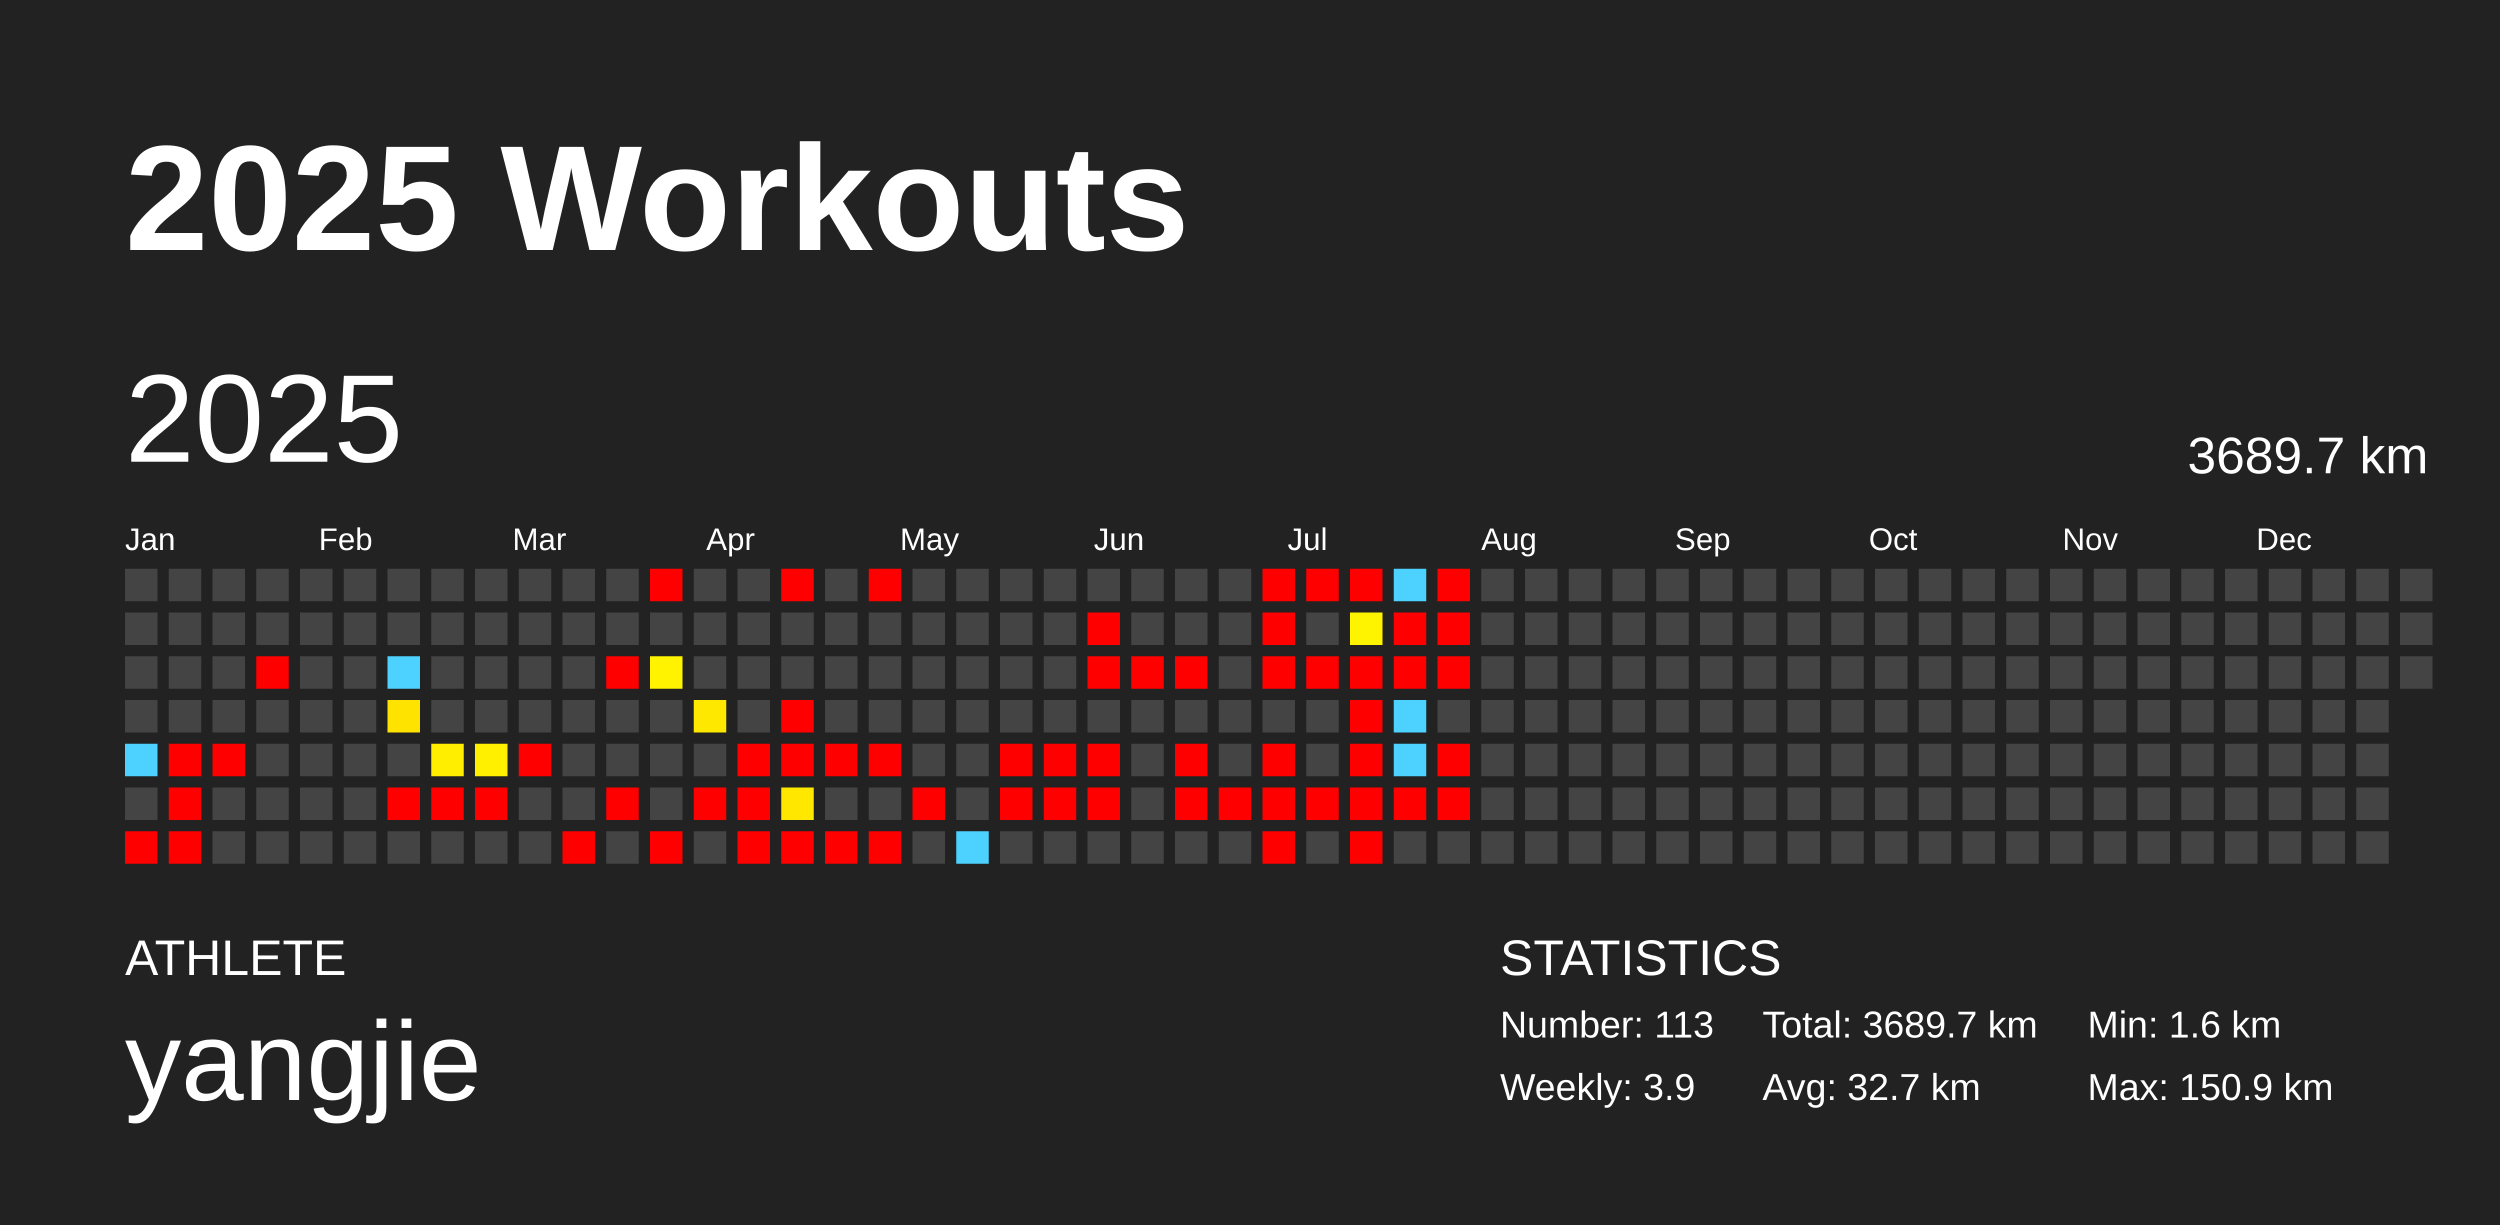
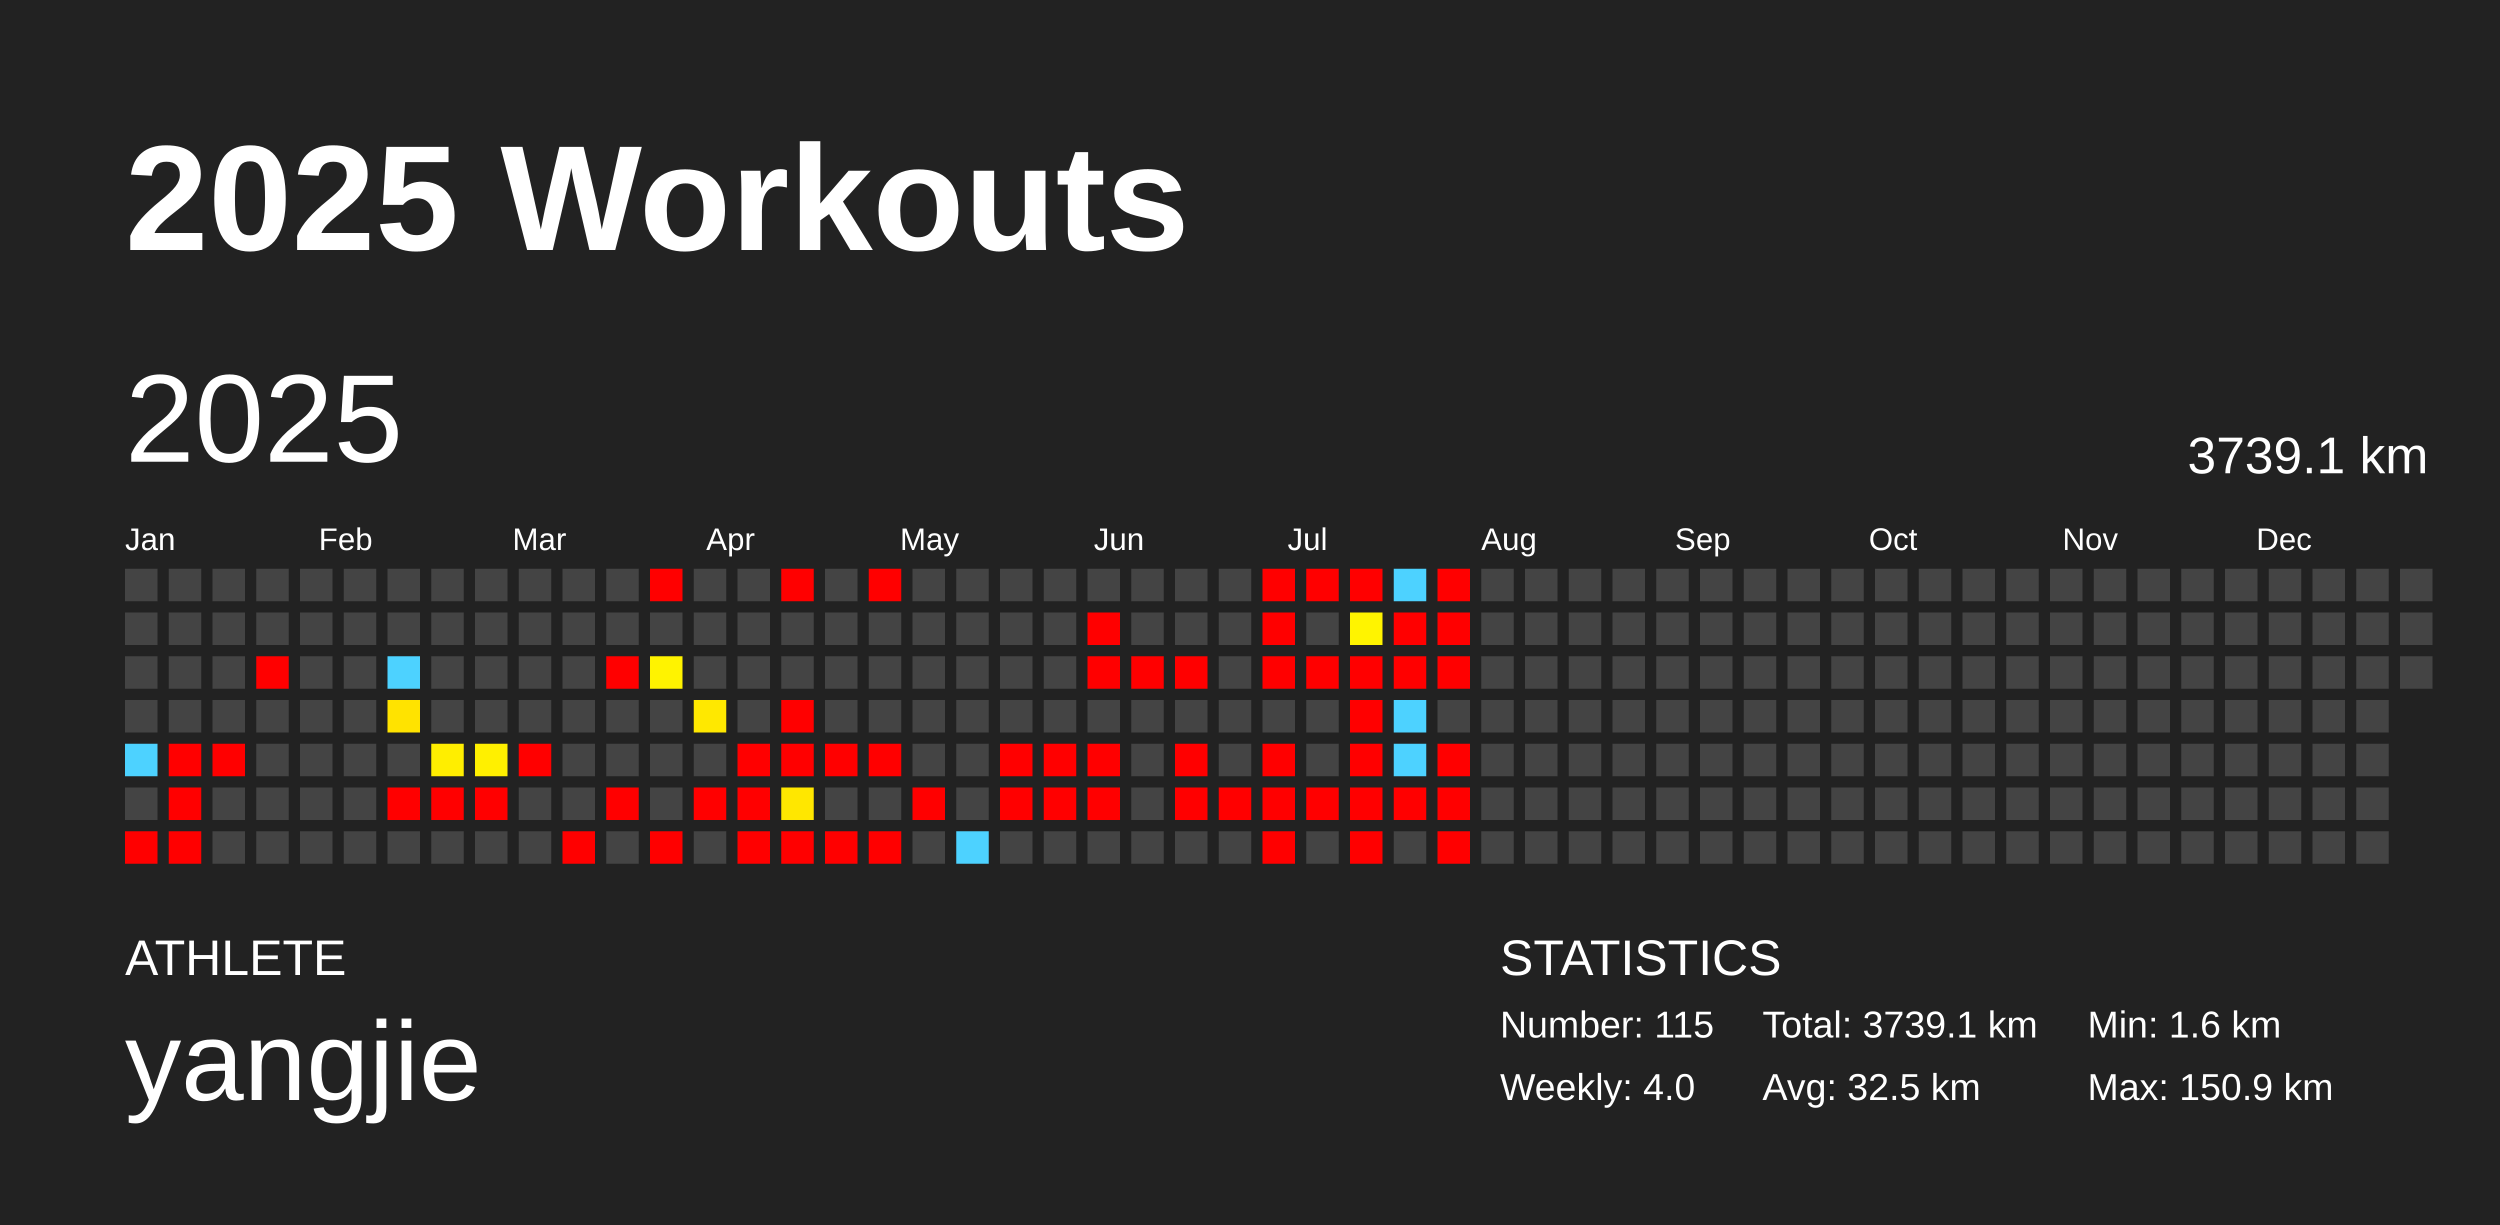
<svg xmlns="http://www.w3.org/2000/svg" baseProfile="full" height="98mm" version="1.1" viewBox="0,0,200,98" width="200mm">
  <defs />
  <rect fill="#222222" height="98" width="200" x="0" y="0" />
  <text fill="#FFFFFF" style="font-size:12px; font-family:Arial; font-weight:bold;" x="10" y="20">2025 Workouts</text>
  <text fill="#FFFFFF" style="font-size:4px; font-family:Arial" x="10" y="78">ATHLETE</text>
  <text fill="#FFFFFF" style="font-size:9px; font-family:Arial" x="10" y="88">yangjie</text>
  <text fill="#FFFFFF" style="font-size:4px; font-family:Arial" x="120" y="78">STATISTICS</text>
-   <text fill="#FFFFFF" style="font-size:3px; font-family:Arial" x="120" y="83">Number: 113</text>
-   <text fill="#FFFFFF" style="font-size:3px; font-family:Arial" x="120" y="88">Weekly: 3.9</text>
-   <text fill="#FFFFFF" style="font-size:3px; font-family:Arial" x="141" y="83">Total: 3689.7 km</text>
-   <text fill="#FFFFFF" style="font-size:3px; font-family:Arial" x="141" y="88">Avg: 32.7 km</text>
+   <text fill="#FFFFFF" style="font-size:3px; font-family:Arial" x="120" y="83">Number: 115</text>
+   <text fill="#FFFFFF" style="font-size:3px; font-family:Arial" x="120" y="88">Weekly: 4.0</text>
+   <text fill="#FFFFFF" style="font-size:3px; font-family:Arial" x="141" y="83">Total: 3739.1 km</text>
+   <text fill="#FFFFFF" style="font-size:3px; font-family:Arial" x="141" y="88">Avg: 32.5 km</text>
  <text fill="#FFFFFF" style="font-size:3px; font-family:Arial" x="167" y="83">Min: 1.6 km</text>
  <text fill="#FFFFFF" style="font-size:3px; font-family:Arial" x="167" y="88">Max: 150.9 km</text>
  <text dominant-baseline="hanging" fill="#FFFFFF" style="font-size:10.0px; font-family:Arial;" x="10" y="30">2025</text>
-   <text dominant-baseline="hanging" fill="#FFFFFF" style="font-size:4.125px; font-family:Arial;" x="175" y="35">3689.7 km</text>
+   <text dominant-baseline="hanging" fill="#FFFFFF" style="font-size:4.125px; font-family:Arial;" x="175" y="35">3739.1 km</text>
  <text fill="#FFFFFF" style="font-size:2.5px; font-family:Arial" x="10.0" y="44">Jan</text>
  <text fill="#FFFFFF" style="font-size:2.5px; font-family:Arial" x="25.5" y="44">Feb</text>
  <text fill="#FFFFFF" style="font-size:2.5px; font-family:Arial" x="41.0" y="44">Mar</text>
  <text fill="#FFFFFF" style="font-size:2.5px; font-family:Arial" x="56.5" y="44">Apr</text>
  <text fill="#FFFFFF" style="font-size:2.5px; font-family:Arial" x="72.0" y="44">May</text>
  <text fill="#FFFFFF" style="font-size:2.5px; font-family:Arial" x="87.5" y="44">Jun</text>
  <text fill="#FFFFFF" style="font-size:2.5px; font-family:Arial" x="103.0" y="44">Jul</text>
  <text fill="#FFFFFF" style="font-size:2.5px; font-family:Arial" x="118.5" y="44">Aug</text>
  <text fill="#FFFFFF" style="font-size:2.5px; font-family:Arial" x="134.0" y="44">Sep</text>
  <text fill="#FFFFFF" style="font-size:2.5px; font-family:Arial" x="149.5" y="44">Oct</text>
  <text fill="#FFFFFF" style="font-size:2.5px; font-family:Arial" x="165.0" y="44">Nov</text>
  <text fill="#FFFFFF" style="font-size:2.5px; font-family:Arial" x="180.5" y="44">Dec</text>
  <rect fill="#444444" height="2.6" width="2.6" x="10.0" y="45.5" />
  <rect fill="#444444" height="2.6" width="2.6" x="10.0" y="49.0" />
  <rect fill="#444444" height="2.6" width="2.6" x="10.0" y="52.5" />
  <rect fill="#444444" height="2.6" width="2.6" x="10.0" y="56.0" />
  <rect fill="#4dd2ff" height="2.6" width="2.6" x="10.0" y="59.5" />
  <rect fill="#444444" height="2.6" width="2.6" x="10.0" y="63.0" />
  <rect fill="red" height="2.6" width="2.6" x="10.0" y="66.5" />
  <rect fill="#444444" height="2.6" width="2.6" x="13.5" y="45.5" />
  <rect fill="#444444" height="2.6" width="2.6" x="13.5" y="49.0" />
  <rect fill="#444444" height="2.6" width="2.6" x="13.5" y="52.5" />
  <rect fill="#444444" height="2.6" width="2.6" x="13.5" y="56.0" />
  <rect fill="red" height="2.6" width="2.6" x="13.5" y="59.5" />
  <rect fill="red" height="2.6" width="2.6" x="13.5" y="63.0" />
  <rect fill="red" height="2.6" width="2.6" x="13.5" y="66.5" />
  <rect fill="#444444" height="2.6" width="2.6" x="17.0" y="45.5" />
  <rect fill="#444444" height="2.6" width="2.6" x="17.0" y="49.0" />
  <rect fill="#444444" height="2.6" width="2.6" x="17.0" y="52.5" />
  <rect fill="#444444" height="2.6" width="2.6" x="17.0" y="56.0" />
  <rect fill="red" height="2.6" width="2.6" x="17.0" y="59.5" />
  <rect fill="#444444" height="2.6" width="2.6" x="17.0" y="63.0" />
  <rect fill="#444444" height="2.6" width="2.6" x="17.0" y="66.5" />
  <rect fill="#444444" height="2.6" width="2.6" x="20.5" y="45.5" />
  <rect fill="#444444" height="2.6" width="2.6" x="20.5" y="49.0" />
  <rect fill="red" height="2.6" width="2.6" x="20.5" y="52.5" />
  <rect fill="#444444" height="2.6" width="2.6" x="20.5" y="56.0" />
  <rect fill="#444444" height="2.6" width="2.6" x="20.5" y="59.5" />
  <rect fill="#444444" height="2.6" width="2.6" x="20.5" y="63.0" />
  <rect fill="#444444" height="2.6" width="2.6" x="20.5" y="66.5" />
  <rect fill="#444444" height="2.6" width="2.6" x="24.0" y="45.5" />
  <rect fill="#444444" height="2.6" width="2.6" x="24.0" y="49.0" />
  <rect fill="#444444" height="2.6" width="2.6" x="24.0" y="52.5" />
  <rect fill="#444444" height="2.6" width="2.6" x="24.0" y="56.0" />
  <rect fill="#444444" height="2.6" width="2.6" x="24.0" y="59.5" />
  <rect fill="#444444" height="2.6" width="2.6" x="24.0" y="63.0" />
  <rect fill="#444444" height="2.6" width="2.6" x="24.0" y="66.5" />
  <rect fill="#444444" height="2.6" width="2.6" x="27.5" y="45.5" />
  <rect fill="#444444" height="2.6" width="2.6" x="27.5" y="49.0" />
  <rect fill="#444444" height="2.6" width="2.6" x="27.5" y="52.5" />
  <rect fill="#444444" height="2.6" width="2.6" x="27.5" y="56.0" />
  <rect fill="#444444" height="2.6" width="2.6" x="27.5" y="59.5" />
  <rect fill="#444444" height="2.6" width="2.6" x="27.5" y="63.0" />
  <rect fill="#444444" height="2.6" width="2.6" x="27.5" y="66.5" />
  <rect fill="#444444" height="2.6" width="2.6" x="31.0" y="45.5" />
  <rect fill="#444444" height="2.6" width="2.6" x="31.0" y="49.0" />
  <rect fill="#4dd2ff" height="2.6" width="2.6" x="31.0" y="52.5" />
  <rect fill="#ffe300" height="2.6" width="2.6" x="31.0" y="56.0" />
  <rect fill="#444444" height="2.6" width="2.6" x="31.0" y="59.5" />
  <rect fill="red" height="2.6" width="2.6" x="31.0" y="63.0" />
  <rect fill="#444444" height="2.6" width="2.6" x="31.0" y="66.5" />
  <rect fill="#444444" height="2.6" width="2.6" x="34.5" y="45.5" />
  <rect fill="#444444" height="2.6" width="2.6" x="34.5" y="49.0" />
  <rect fill="#444444" height="2.6" width="2.6" x="34.5" y="52.5" />
  <rect fill="#444444" height="2.6" width="2.6" x="34.5" y="56.0" />
  <rect fill="#ffee00" height="2.6" width="2.6" x="34.5" y="59.5" />
  <rect fill="red" height="2.6" width="2.6" x="34.5" y="63.0" />
  <rect fill="#444444" height="2.6" width="2.6" x="34.5" y="66.5" />
  <rect fill="#444444" height="2.6" width="2.6" x="38.0" y="45.5" />
  <rect fill="#444444" height="2.6" width="2.6" x="38.0" y="49.0" />
  <rect fill="#444444" height="2.6" width="2.6" x="38.0" y="52.5" />
  <rect fill="#444444" height="2.6" width="2.6" x="38.0" y="56.0" />
  <rect fill="#fff000" height="2.6" width="2.6" x="38.0" y="59.5" />
  <rect fill="red" height="2.6" width="2.6" x="38.0" y="63.0" />
  <rect fill="#444444" height="2.6" width="2.6" x="38.0" y="66.5" />
  <rect fill="#444444" height="2.6" width="2.6" x="41.5" y="45.5" />
  <rect fill="#444444" height="2.6" width="2.6" x="41.5" y="49.0" />
  <rect fill="#444444" height="2.6" width="2.6" x="41.5" y="52.5" />
  <rect fill="#444444" height="2.6" width="2.6" x="41.5" y="56.0" />
  <rect fill="red" height="2.6" width="2.6" x="41.5" y="59.5" />
  <rect fill="#444444" height="2.6" width="2.6" x="41.5" y="63.0" />
  <rect fill="#444444" height="2.6" width="2.6" x="41.5" y="66.5" />
  <rect fill="#444444" height="2.6" width="2.6" x="45.0" y="45.5" />
  <rect fill="#444444" height="2.6" width="2.6" x="45.0" y="49.0" />
  <rect fill="#444444" height="2.6" width="2.6" x="45.0" y="52.5" />
  <rect fill="#444444" height="2.6" width="2.6" x="45.0" y="56.0" />
  <rect fill="#444444" height="2.6" width="2.6" x="45.0" y="59.5" />
  <rect fill="#444444" height="2.6" width="2.6" x="45.0" y="63.0" />
  <rect fill="red" height="2.6" width="2.6" x="45.0" y="66.5" />
  <rect fill="#444444" height="2.6" width="2.6" x="48.5" y="45.5" />
  <rect fill="#444444" height="2.6" width="2.6" x="48.5" y="49.0" />
  <rect fill="red" height="2.6" width="2.6" x="48.5" y="52.5" />
  <rect fill="#444444" height="2.6" width="2.6" x="48.5" y="56.0" />
  <rect fill="#444444" height="2.6" width="2.6" x="48.5" y="59.5" />
  <rect fill="red" height="2.6" width="2.6" x="48.5" y="63.0" />
  <rect fill="#444444" height="2.6" width="2.6" x="48.5" y="66.5" />
  <rect fill="red" height="2.6" width="2.6" x="52.0" y="45.5" />
  <rect fill="#444444" height="2.6" width="2.6" x="52.0" y="49.0" />
  <rect fill="#fff300" height="2.6" width="2.6" x="52.0" y="52.5" />
  <rect fill="#444444" height="2.6" width="2.6" x="52.0" y="56.0" />
  <rect fill="#444444" height="2.6" width="2.6" x="52.0" y="59.5" />
  <rect fill="#444444" height="2.6" width="2.6" x="52.0" y="63.0" />
  <rect fill="red" height="2.6" width="2.6" x="52.0" y="66.5" />
  <rect fill="#444444" height="2.6" width="2.6" x="55.5" y="45.5" />
  <rect fill="#444444" height="2.6" width="2.6" x="55.5" y="49.0" />
  <rect fill="#444444" height="2.6" width="2.6" x="55.5" y="52.5" />
  <rect fill="#ffe800" height="2.6" width="2.6" x="55.5" y="56.0" />
  <rect fill="#444444" height="2.6" width="2.6" x="55.5" y="59.5" />
  <rect fill="red" height="2.6" width="2.6" x="55.5" y="63.0" />
  <rect fill="#444444" height="2.6" width="2.6" x="55.5" y="66.5" />
  <rect fill="#444444" height="2.6" width="2.6" x="59.0" y="45.5" />
  <rect fill="#444444" height="2.6" width="2.6" x="59.0" y="49.0" />
  <rect fill="#444444" height="2.6" width="2.6" x="59.0" y="52.5" />
  <rect fill="#444444" height="2.6" width="2.6" x="59.0" y="56.0" />
  <rect fill="red" height="2.6" width="2.6" x="59.0" y="59.5" />
  <rect fill="red" height="2.6" width="2.6" x="59.0" y="63.0" />
  <rect fill="red" height="2.6" width="2.6" x="59.0" y="66.5" />
  <rect fill="red" height="2.6" width="2.6" x="62.5" y="45.5" />
  <rect fill="#444444" height="2.6" width="2.6" x="62.5" y="49.0" />
  <rect fill="#444444" height="2.6" width="2.6" x="62.5" y="52.5" />
  <rect fill="red" height="2.6" width="2.6" x="62.5" y="56.0" />
  <rect fill="red" height="2.6" width="2.6" x="62.5" y="59.5" />
  <rect fill="#ffe700" height="2.6" width="2.6" x="62.5" y="63.0" />
  <rect fill="red" height="2.6" width="2.6" x="62.5" y="66.5" />
  <rect fill="#444444" height="2.6" width="2.6" x="66.0" y="45.5" />
  <rect fill="#444444" height="2.6" width="2.6" x="66.0" y="49.0" />
  <rect fill="#444444" height="2.6" width="2.6" x="66.0" y="52.5" />
  <rect fill="#444444" height="2.6" width="2.6" x="66.0" y="56.0" />
  <rect fill="red" height="2.6" width="2.6" x="66.0" y="59.5" />
  <rect fill="#444444" height="2.6" width="2.6" x="66.0" y="63.0" />
  <rect fill="red" height="2.6" width="2.6" x="66.0" y="66.5" />
  <rect fill="red" height="2.6" width="2.6" x="69.5" y="45.5" />
  <rect fill="#444444" height="2.6" width="2.6" x="69.5" y="49.0" />
  <rect fill="#444444" height="2.6" width="2.6" x="69.5" y="52.5" />
  <rect fill="#444444" height="2.6" width="2.6" x="69.5" y="56.0" />
  <rect fill="red" height="2.6" width="2.6" x="69.5" y="59.5" />
  <rect fill="#444444" height="2.6" width="2.6" x="69.5" y="63.0" />
  <rect fill="red" height="2.6" width="2.6" x="69.5" y="66.5" />
  <rect fill="#444444" height="2.6" width="2.6" x="73.0" y="45.5" />
  <rect fill="#444444" height="2.6" width="2.6" x="73.0" y="49.0" />
  <rect fill="#444444" height="2.6" width="2.6" x="73.0" y="52.5" />
  <rect fill="#444444" height="2.6" width="2.6" x="73.0" y="56.0" />
  <rect fill="#444444" height="2.6" width="2.6" x="73.0" y="59.5" />
  <rect fill="red" height="2.6" width="2.6" x="73.0" y="63.0" />
  <rect fill="#444444" height="2.6" width="2.6" x="73.0" y="66.5" />
  <rect fill="#444444" height="2.6" width="2.6" x="76.5" y="45.5" />
  <rect fill="#444444" height="2.6" width="2.6" x="76.5" y="49.0" />
  <rect fill="#444444" height="2.6" width="2.6" x="76.5" y="52.5" />
  <rect fill="#444444" height="2.6" width="2.6" x="76.5" y="56.0" />
  <rect fill="#444444" height="2.6" width="2.6" x="76.5" y="59.5" />
  <rect fill="#444444" height="2.6" width="2.6" x="76.5" y="63.0" />
  <rect fill="#4dd2ff" height="2.6" width="2.6" x="76.5" y="66.5" />
  <rect fill="#444444" height="2.6" width="2.6" x="80.0" y="45.5" />
  <rect fill="#444444" height="2.6" width="2.6" x="80.0" y="49.0" />
  <rect fill="#444444" height="2.6" width="2.6" x="80.0" y="52.5" />
  <rect fill="#444444" height="2.6" width="2.6" x="80.0" y="56.0" />
  <rect fill="red" height="2.6" width="2.6" x="80.0" y="59.5" />
  <rect fill="red" height="2.6" width="2.6" x="80.0" y="63.0" />
  <rect fill="#444444" height="2.6" width="2.6" x="80.0" y="66.5" />
  <rect fill="#444444" height="2.6" width="2.6" x="83.5" y="45.5" />
  <rect fill="#444444" height="2.6" width="2.6" x="83.5" y="49.0" />
  <rect fill="#444444" height="2.6" width="2.6" x="83.5" y="52.5" />
  <rect fill="#444444" height="2.6" width="2.6" x="83.5" y="56.0" />
  <rect fill="red" height="2.6" width="2.6" x="83.5" y="59.5" />
  <rect fill="red" height="2.6" width="2.6" x="83.5" y="63.0" />
  <rect fill="#444444" height="2.6" width="2.6" x="83.5" y="66.5" />
  <rect fill="#444444" height="2.6" width="2.6" x="87.0" y="45.5" />
  <rect fill="red" height="2.6" width="2.6" x="87.0" y="49.0" />
  <rect fill="red" height="2.6" width="2.6" x="87.0" y="52.5" />
  <rect fill="#444444" height="2.6" width="2.6" x="87.0" y="56.0" />
  <rect fill="red" height="2.6" width="2.6" x="87.0" y="59.5" />
  <rect fill="red" height="2.6" width="2.6" x="87.0" y="63.0" />
  <rect fill="#444444" height="2.6" width="2.6" x="87.0" y="66.5" />
  <rect fill="#444444" height="2.6" width="2.6" x="90.5" y="45.5" />
  <rect fill="#444444" height="2.6" width="2.6" x="90.5" y="49.0" />
  <rect fill="red" height="2.6" width="2.6" x="90.5" y="52.5" />
  <rect fill="#444444" height="2.6" width="2.6" x="90.5" y="56.0" />
  <rect fill="#444444" height="2.6" width="2.6" x="90.5" y="59.5" />
  <rect fill="#444444" height="2.6" width="2.6" x="90.5" y="63.0" />
  <rect fill="#444444" height="2.6" width="2.6" x="90.5" y="66.5" />
  <rect fill="#444444" height="2.6" width="2.6" x="94.0" y="45.5" />
  <rect fill="#444444" height="2.6" width="2.6" x="94.0" y="49.0" />
  <rect fill="red" height="2.6" width="2.6" x="94.0" y="52.5" />
  <rect fill="#444444" height="2.6" width="2.6" x="94.0" y="56.0" />
  <rect fill="red" height="2.6" width="2.6" x="94.0" y="59.5" />
  <rect fill="red" height="2.6" width="2.6" x="94.0" y="63.0" />
  <rect fill="#444444" height="2.6" width="2.6" x="94.0" y="66.5" />
  <rect fill="#444444" height="2.6" width="2.6" x="97.5" y="45.5" />
  <rect fill="#444444" height="2.6" width="2.6" x="97.5" y="49.0" />
  <rect fill="#444444" height="2.6" width="2.6" x="97.5" y="52.5" />
  <rect fill="#444444" height="2.6" width="2.6" x="97.5" y="56.0" />
  <rect fill="#444444" height="2.6" width="2.6" x="97.5" y="59.5" />
  <rect fill="red" height="2.6" width="2.6" x="97.5" y="63.0" />
  <rect fill="#444444" height="2.6" width="2.6" x="97.5" y="66.5" />
  <rect fill="red" height="2.6" width="2.6" x="101.0" y="45.5" />
  <rect fill="red" height="2.6" width="2.6" x="101.0" y="49.0" />
  <rect fill="red" height="2.6" width="2.6" x="101.0" y="52.5" />
  <rect fill="#444444" height="2.6" width="2.6" x="101.0" y="56.0" />
  <rect fill="red" height="2.6" width="2.6" x="101.0" y="59.5" />
  <rect fill="red" height="2.6" width="2.6" x="101.0" y="63.0" />
  <rect fill="red" height="2.6" width="2.6" x="101.0" y="66.5" />
  <rect fill="red" height="2.6" width="2.6" x="104.5" y="45.5" />
  <rect fill="#444444" height="2.6" width="2.6" x="104.5" y="49.0" />
  <rect fill="red" height="2.6" width="2.6" x="104.5" y="52.5" />
  <rect fill="#444444" height="2.6" width="2.6" x="104.5" y="56.0" />
  <rect fill="#444444" height="2.6" width="2.6" x="104.5" y="59.5" />
  <rect fill="red" height="2.6" width="2.6" x="104.5" y="63.0" />
  <rect fill="#444444" height="2.6" width="2.6" x="104.5" y="66.5" />
  <rect fill="red" height="2.6" width="2.6" x="108.0" y="45.5" />
  <rect fill="#fff400" height="2.6" width="2.6" x="108.0" y="49.0" />
  <rect fill="red" height="2.6" width="2.6" x="108.0" y="52.5" />
  <rect fill="red" height="2.6" width="2.6" x="108.0" y="56.0" />
  <rect fill="red" height="2.6" width="2.6" x="108.0" y="59.5" />
  <rect fill="red" height="2.6" width="2.6" x="108.0" y="63.0" />
  <rect fill="red" height="2.6" width="2.6" x="108.0" y="66.5" />
  <rect fill="#4dd2ff" height="2.6" width="2.6" x="111.5" y="45.5" />
  <rect fill="red" height="2.6" width="2.6" x="111.5" y="49.0" />
  <rect fill="red" height="2.6" width="2.6" x="111.5" y="52.5" />
  <rect fill="#4dd2ff" height="2.6" width="2.6" x="111.5" y="56.0" />
  <rect fill="#4dd2ff" height="2.6" width="2.6" x="111.5" y="59.5" />
  <rect fill="red" height="2.6" width="2.6" x="111.5" y="63.0" />
  <rect fill="#444444" height="2.6" width="2.6" x="111.5" y="66.5" />
  <rect fill="red" height="2.6" width="2.6" x="115.0" y="45.5" />
  <rect fill="red" height="2.6" width="2.6" x="115.0" y="49.0" />
  <rect fill="red" height="2.6" width="2.6" x="115.0" y="52.5" />
  <rect fill="#444444" height="2.6" width="2.6" x="115.0" y="56.0" />
  <rect fill="red" height="2.6" width="2.6" x="115.0" y="59.5" />
  <rect fill="red" height="2.6" width="2.6" x="115.0" y="63.0" />
-   <rect fill="#444444" height="2.6" width="2.6" x="115.0" y="66.5" />
+   <rect fill="red" height="2.6" width="2.6" x="115.0" y="66.5" />
  <rect fill="#444444" height="2.6" width="2.6" x="118.5" y="45.5" />
  <rect fill="#444444" height="2.6" width="2.6" x="118.5" y="49.0" />
  <rect fill="#444444" height="2.6" width="2.6" x="118.5" y="52.5" />
  <rect fill="#444444" height="2.6" width="2.6" x="118.5" y="56.0" />
  <rect fill="#444444" height="2.6" width="2.6" x="118.5" y="59.5" />
  <rect fill="#444444" height="2.6" width="2.6" x="118.5" y="63.0" />
  <rect fill="#444444" height="2.6" width="2.6" x="118.5" y="66.5" />
  <rect fill="#444444" height="2.6" width="2.6" x="122.0" y="45.5" />
  <rect fill="#444444" height="2.6" width="2.6" x="122.0" y="49.0" />
  <rect fill="#444444" height="2.6" width="2.6" x="122.0" y="52.5" />
  <rect fill="#444444" height="2.6" width="2.6" x="122.0" y="56.0" />
  <rect fill="#444444" height="2.6" width="2.6" x="122.0" y="59.5" />
  <rect fill="#444444" height="2.6" width="2.6" x="122.0" y="63.0" />
  <rect fill="#444444" height="2.6" width="2.6" x="122.0" y="66.5" />
  <rect fill="#444444" height="2.6" width="2.6" x="125.5" y="45.5" />
  <rect fill="#444444" height="2.6" width="2.6" x="125.5" y="49.0" />
  <rect fill="#444444" height="2.6" width="2.6" x="125.5" y="52.5" />
  <rect fill="#444444" height="2.6" width="2.6" x="125.5" y="56.0" />
  <rect fill="#444444" height="2.6" width="2.6" x="125.5" y="59.5" />
  <rect fill="#444444" height="2.6" width="2.6" x="125.5" y="63.0" />
  <rect fill="#444444" height="2.6" width="2.6" x="125.5" y="66.5" />
  <rect fill="#444444" height="2.6" width="2.6" x="129.0" y="45.5" />
  <rect fill="#444444" height="2.6" width="2.6" x="129.0" y="49.0" />
  <rect fill="#444444" height="2.6" width="2.6" x="129.0" y="52.5" />
  <rect fill="#444444" height="2.6" width="2.6" x="129.0" y="56.0" />
  <rect fill="#444444" height="2.6" width="2.6" x="129.0" y="59.5" />
  <rect fill="#444444" height="2.6" width="2.6" x="129.0" y="63.0" />
  <rect fill="#444444" height="2.6" width="2.6" x="129.0" y="66.5" />
  <rect fill="#444444" height="2.6" width="2.6" x="132.5" y="45.5" />
  <rect fill="#444444" height="2.6" width="2.6" x="132.5" y="49.0" />
  <rect fill="#444444" height="2.6" width="2.6" x="132.5" y="52.5" />
  <rect fill="#444444" height="2.6" width="2.6" x="132.5" y="56.0" />
  <rect fill="#444444" height="2.6" width="2.6" x="132.5" y="59.5" />
  <rect fill="#444444" height="2.6" width="2.6" x="132.5" y="63.0" />
  <rect fill="#444444" height="2.6" width="2.6" x="132.5" y="66.5" />
  <rect fill="#444444" height="2.6" width="2.6" x="136.0" y="45.5" />
  <rect fill="#444444" height="2.6" width="2.6" x="136.0" y="49.0" />
  <rect fill="#444444" height="2.6" width="2.6" x="136.0" y="52.5" />
  <rect fill="#444444" height="2.6" width="2.6" x="136.0" y="56.0" />
  <rect fill="#444444" height="2.6" width="2.6" x="136.0" y="59.5" />
  <rect fill="#444444" height="2.6" width="2.6" x="136.0" y="63.0" />
  <rect fill="#444444" height="2.6" width="2.6" x="136.0" y="66.5" />
  <rect fill="#444444" height="2.6" width="2.6" x="139.5" y="45.5" />
  <rect fill="#444444" height="2.6" width="2.6" x="139.5" y="49.0" />
  <rect fill="#444444" height="2.6" width="2.6" x="139.5" y="52.5" />
  <rect fill="#444444" height="2.6" width="2.6" x="139.5" y="56.0" />
  <rect fill="#444444" height="2.6" width="2.6" x="139.5" y="59.5" />
  <rect fill="#444444" height="2.6" width="2.6" x="139.5" y="63.0" />
  <rect fill="#444444" height="2.6" width="2.6" x="139.5" y="66.5" />
  <rect fill="#444444" height="2.6" width="2.6" x="143.0" y="45.5" />
  <rect fill="#444444" height="2.6" width="2.6" x="143.0" y="49.0" />
  <rect fill="#444444" height="2.6" width="2.6" x="143.0" y="52.5" />
  <rect fill="#444444" height="2.6" width="2.6" x="143.0" y="56.0" />
  <rect fill="#444444" height="2.6" width="2.6" x="143.0" y="59.5" />
  <rect fill="#444444" height="2.6" width="2.6" x="143.0" y="63.0" />
  <rect fill="#444444" height="2.6" width="2.6" x="143.0" y="66.5" />
  <rect fill="#444444" height="2.6" width="2.6" x="146.5" y="45.5" />
  <rect fill="#444444" height="2.6" width="2.6" x="146.5" y="49.0" />
  <rect fill="#444444" height="2.6" width="2.6" x="146.5" y="52.5" />
  <rect fill="#444444" height="2.6" width="2.6" x="146.5" y="56.0" />
  <rect fill="#444444" height="2.6" width="2.6" x="146.5" y="59.5" />
  <rect fill="#444444" height="2.6" width="2.6" x="146.5" y="63.0" />
  <rect fill="#444444" height="2.6" width="2.6" x="146.5" y="66.5" />
  <rect fill="#444444" height="2.6" width="2.6" x="150.0" y="45.5" />
  <rect fill="#444444" height="2.6" width="2.6" x="150.0" y="49.0" />
  <rect fill="#444444" height="2.6" width="2.6" x="150.0" y="52.5" />
  <rect fill="#444444" height="2.6" width="2.6" x="150.0" y="56.0" />
  <rect fill="#444444" height="2.6" width="2.6" x="150.0" y="59.5" />
  <rect fill="#444444" height="2.6" width="2.6" x="150.0" y="63.0" />
  <rect fill="#444444" height="2.6" width="2.6" x="150.0" y="66.5" />
  <rect fill="#444444" height="2.6" width="2.6" x="153.5" y="45.5" />
  <rect fill="#444444" height="2.6" width="2.6" x="153.5" y="49.0" />
  <rect fill="#444444" height="2.6" width="2.6" x="153.5" y="52.5" />
  <rect fill="#444444" height="2.6" width="2.6" x="153.5" y="56.0" />
  <rect fill="#444444" height="2.6" width="2.6" x="153.5" y="59.5" />
  <rect fill="#444444" height="2.6" width="2.6" x="153.5" y="63.0" />
  <rect fill="#444444" height="2.6" width="2.6" x="153.5" y="66.5" />
  <rect fill="#444444" height="2.6" width="2.6" x="157.0" y="45.5" />
  <rect fill="#444444" height="2.6" width="2.6" x="157.0" y="49.0" />
  <rect fill="#444444" height="2.6" width="2.6" x="157.0" y="52.5" />
  <rect fill="#444444" height="2.6" width="2.6" x="157.0" y="56.0" />
  <rect fill="#444444" height="2.6" width="2.6" x="157.0" y="59.5" />
  <rect fill="#444444" height="2.6" width="2.6" x="157.0" y="63.0" />
  <rect fill="#444444" height="2.6" width="2.6" x="157.0" y="66.5" />
  <rect fill="#444444" height="2.6" width="2.6" x="160.5" y="45.5" />
  <rect fill="#444444" height="2.6" width="2.6" x="160.5" y="49.0" />
  <rect fill="#444444" height="2.6" width="2.6" x="160.5" y="52.5" />
  <rect fill="#444444" height="2.6" width="2.6" x="160.5" y="56.0" />
  <rect fill="#444444" height="2.6" width="2.6" x="160.5" y="59.5" />
  <rect fill="#444444" height="2.6" width="2.6" x="160.5" y="63.0" />
  <rect fill="#444444" height="2.6" width="2.6" x="160.5" y="66.5" />
  <rect fill="#444444" height="2.6" width="2.6" x="164.0" y="45.5" />
  <rect fill="#444444" height="2.6" width="2.6" x="164.0" y="49.0" />
  <rect fill="#444444" height="2.6" width="2.6" x="164.0" y="52.5" />
  <rect fill="#444444" height="2.6" width="2.6" x="164.0" y="56.0" />
  <rect fill="#444444" height="2.6" width="2.6" x="164.0" y="59.5" />
  <rect fill="#444444" height="2.6" width="2.6" x="164.0" y="63.0" />
  <rect fill="#444444" height="2.6" width="2.6" x="164.0" y="66.5" />
  <rect fill="#444444" height="2.6" width="2.6" x="167.5" y="45.5" />
  <rect fill="#444444" height="2.6" width="2.6" x="167.5" y="49.0" />
  <rect fill="#444444" height="2.6" width="2.6" x="167.5" y="52.5" />
  <rect fill="#444444" height="2.6" width="2.6" x="167.5" y="56.0" />
  <rect fill="#444444" height="2.6" width="2.6" x="167.5" y="59.5" />
  <rect fill="#444444" height="2.6" width="2.6" x="167.5" y="63.0" />
  <rect fill="#444444" height="2.6" width="2.6" x="167.5" y="66.5" />
  <rect fill="#444444" height="2.6" width="2.6" x="171.0" y="45.5" />
  <rect fill="#444444" height="2.6" width="2.6" x="171.0" y="49.0" />
  <rect fill="#444444" height="2.6" width="2.6" x="171.0" y="52.5" />
  <rect fill="#444444" height="2.6" width="2.6" x="171.0" y="56.0" />
  <rect fill="#444444" height="2.6" width="2.6" x="171.0" y="59.5" />
  <rect fill="#444444" height="2.6" width="2.6" x="171.0" y="63.0" />
  <rect fill="#444444" height="2.6" width="2.6" x="171.0" y="66.5" />
  <rect fill="#444444" height="2.6" width="2.6" x="174.5" y="45.5" />
  <rect fill="#444444" height="2.6" width="2.6" x="174.5" y="49.0" />
  <rect fill="#444444" height="2.6" width="2.6" x="174.5" y="52.5" />
  <rect fill="#444444" height="2.6" width="2.6" x="174.5" y="56.0" />
  <rect fill="#444444" height="2.6" width="2.6" x="174.5" y="59.5" />
  <rect fill="#444444" height="2.6" width="2.6" x="174.5" y="63.0" />
  <rect fill="#444444" height="2.6" width="2.6" x="174.5" y="66.5" />
  <rect fill="#444444" height="2.6" width="2.6" x="178.0" y="45.5" />
  <rect fill="#444444" height="2.6" width="2.6" x="178.0" y="49.0" />
  <rect fill="#444444" height="2.6" width="2.6" x="178.0" y="52.5" />
  <rect fill="#444444" height="2.6" width="2.6" x="178.0" y="56.0" />
  <rect fill="#444444" height="2.6" width="2.6" x="178.0" y="59.5" />
  <rect fill="#444444" height="2.6" width="2.6" x="178.0" y="63.0" />
  <rect fill="#444444" height="2.6" width="2.6" x="178.0" y="66.5" />
  <rect fill="#444444" height="2.6" width="2.6" x="181.5" y="45.5" />
  <rect fill="#444444" height="2.6" width="2.6" x="181.5" y="49.0" />
  <rect fill="#444444" height="2.6" width="2.6" x="181.5" y="52.5" />
  <rect fill="#444444" height="2.6" width="2.6" x="181.5" y="56.0" />
  <rect fill="#444444" height="2.6" width="2.6" x="181.5" y="59.5" />
  <rect fill="#444444" height="2.6" width="2.6" x="181.5" y="63.0" />
  <rect fill="#444444" height="2.6" width="2.6" x="181.5" y="66.5" />
  <rect fill="#444444" height="2.6" width="2.6" x="185.0" y="45.5" />
  <rect fill="#444444" height="2.6" width="2.6" x="185.0" y="49.0" />
  <rect fill="#444444" height="2.6" width="2.6" x="185.0" y="52.5" />
  <rect fill="#444444" height="2.6" width="2.6" x="185.0" y="56.0" />
  <rect fill="#444444" height="2.6" width="2.6" x="185.0" y="59.5" />
  <rect fill="#444444" height="2.6" width="2.6" x="185.0" y="63.0" />
  <rect fill="#444444" height="2.6" width="2.6" x="185.0" y="66.5" />
  <rect fill="#444444" height="2.6" width="2.6" x="188.5" y="45.5" />
  <rect fill="#444444" height="2.6" width="2.6" x="188.5" y="49.0" />
  <rect fill="#444444" height="2.6" width="2.6" x="188.5" y="52.5" />
  <rect fill="#444444" height="2.6" width="2.6" x="188.5" y="56.0" />
  <rect fill="#444444" height="2.6" width="2.6" x="188.5" y="59.5" />
  <rect fill="#444444" height="2.6" width="2.6" x="188.5" y="63.0" />
  <rect fill="#444444" height="2.6" width="2.6" x="188.5" y="66.5" />
  <rect fill="#444444" height="2.6" width="2.6" x="192.0" y="45.5" />
  <rect fill="#444444" height="2.6" width="2.6" x="192.0" y="49.0" />
  <rect fill="#444444" height="2.6" width="2.6" x="192.0" y="52.5" />
</svg>
